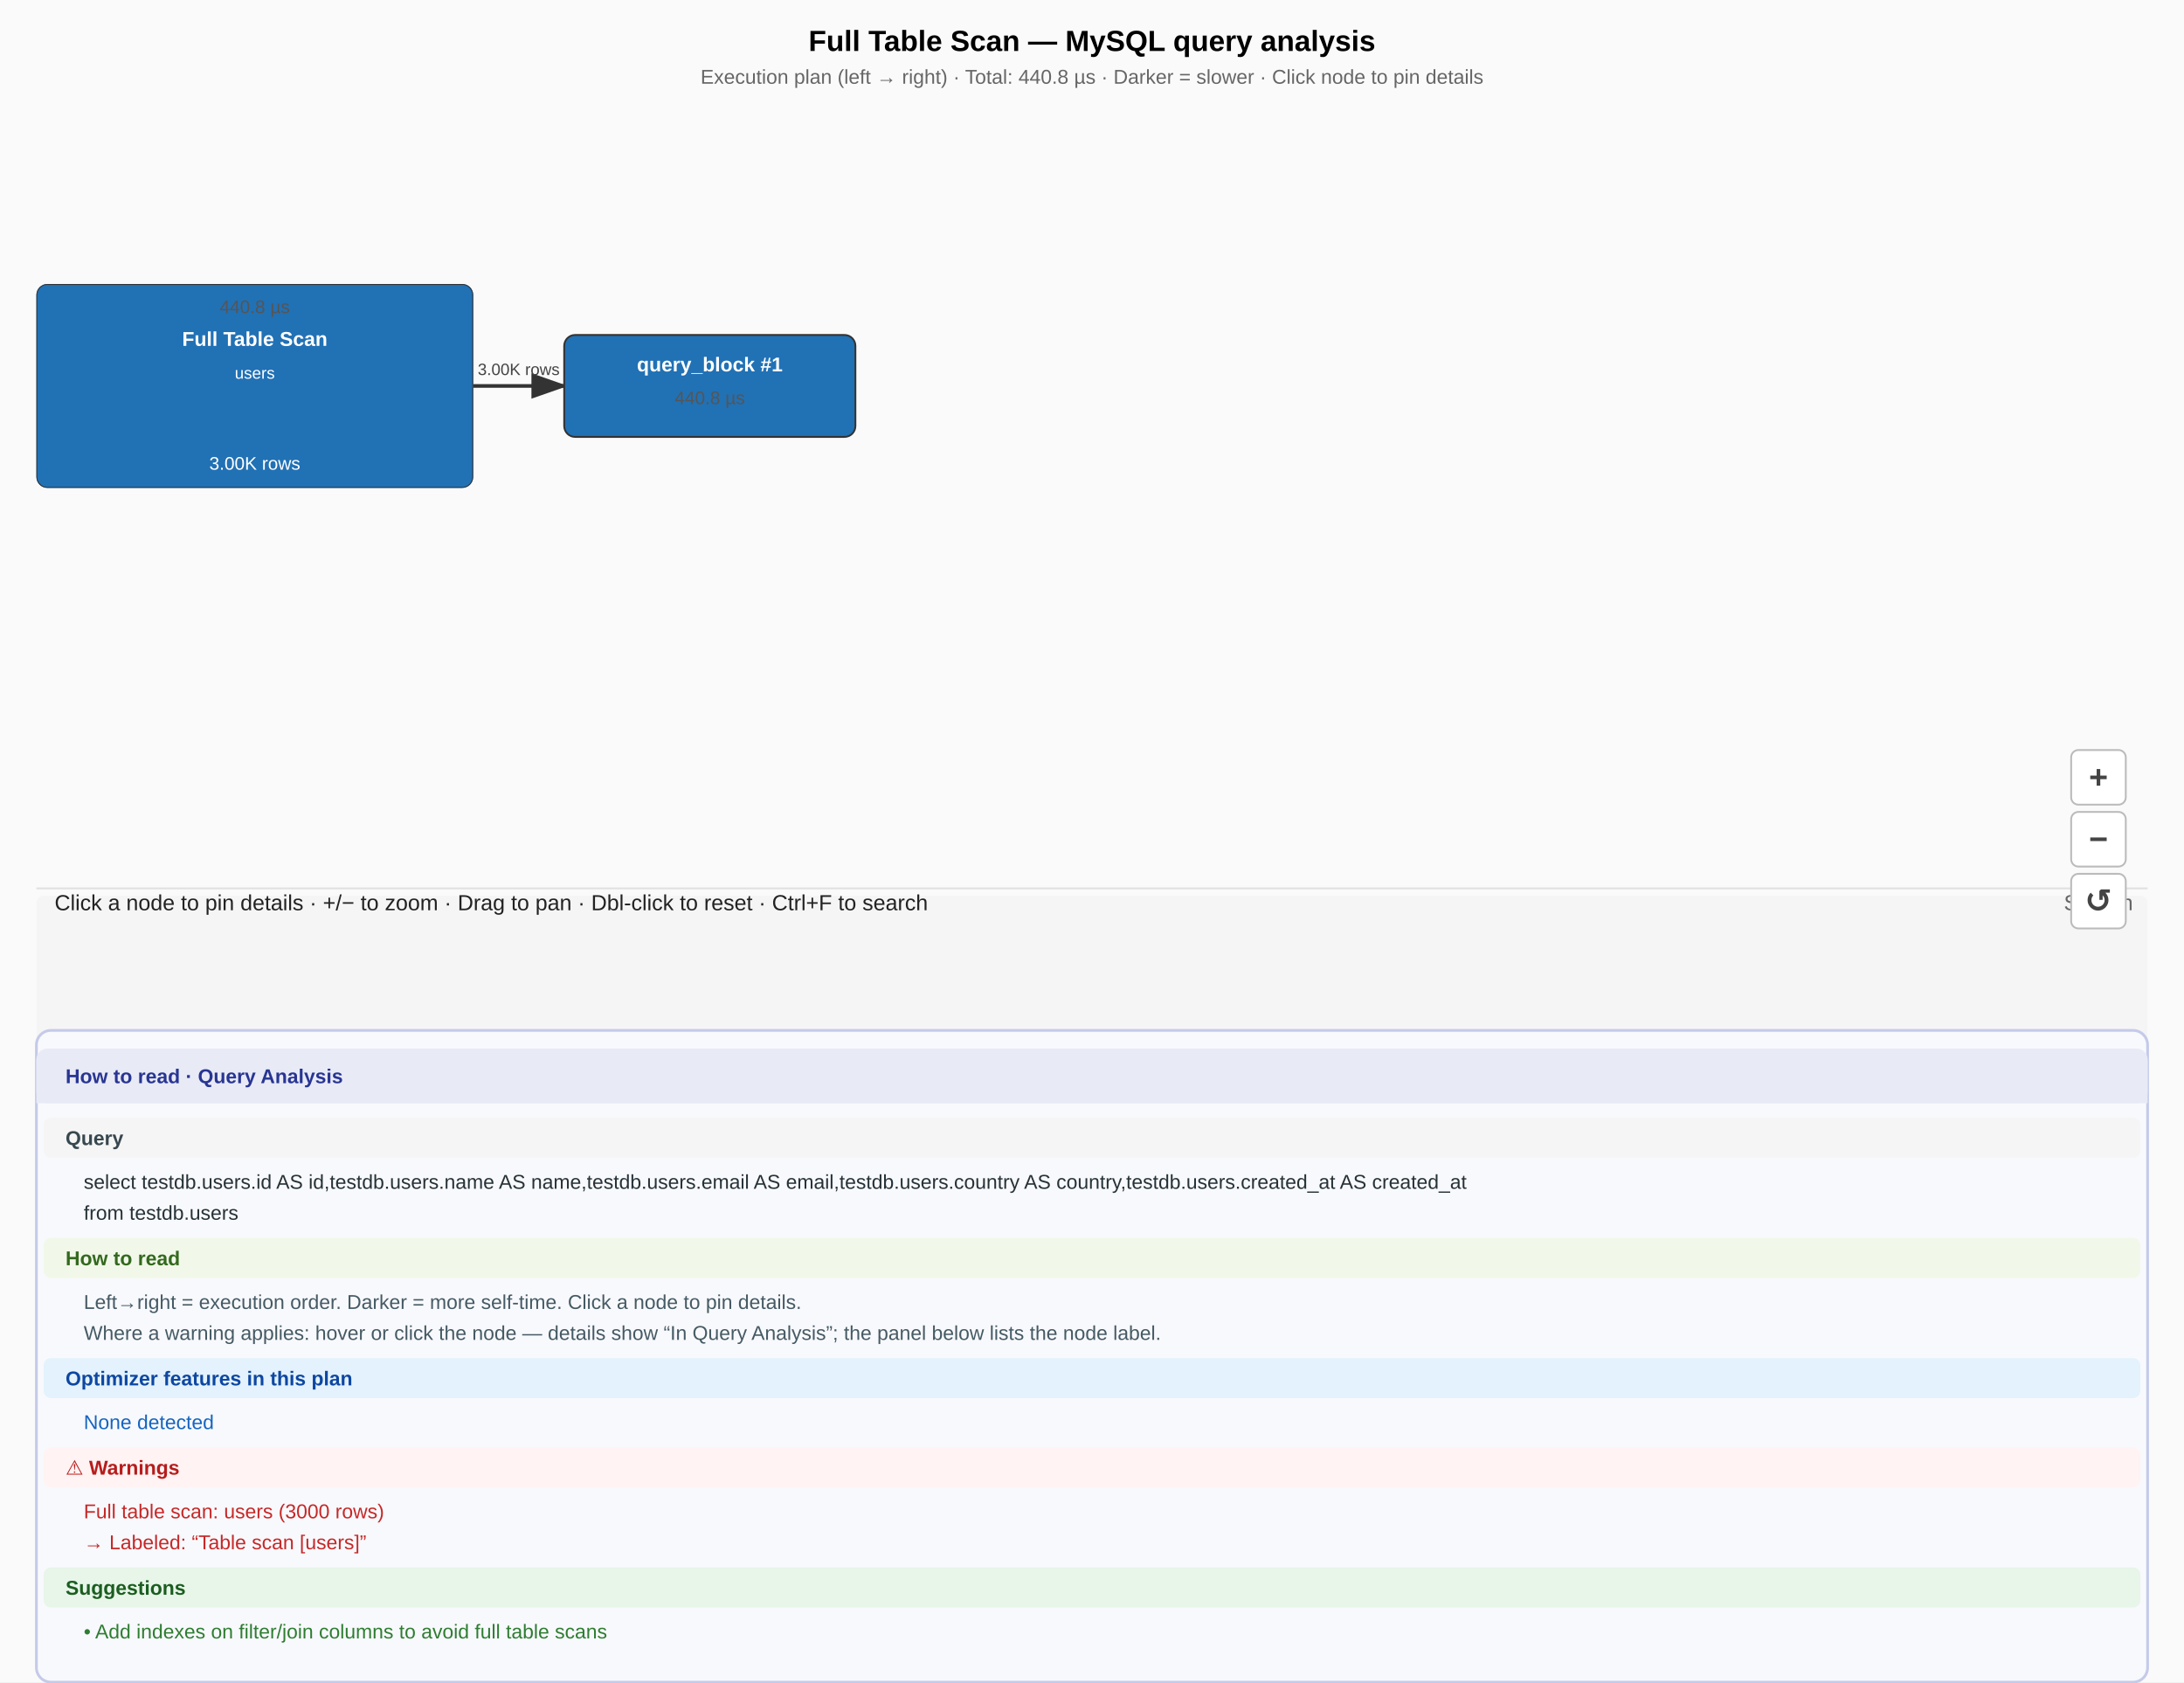
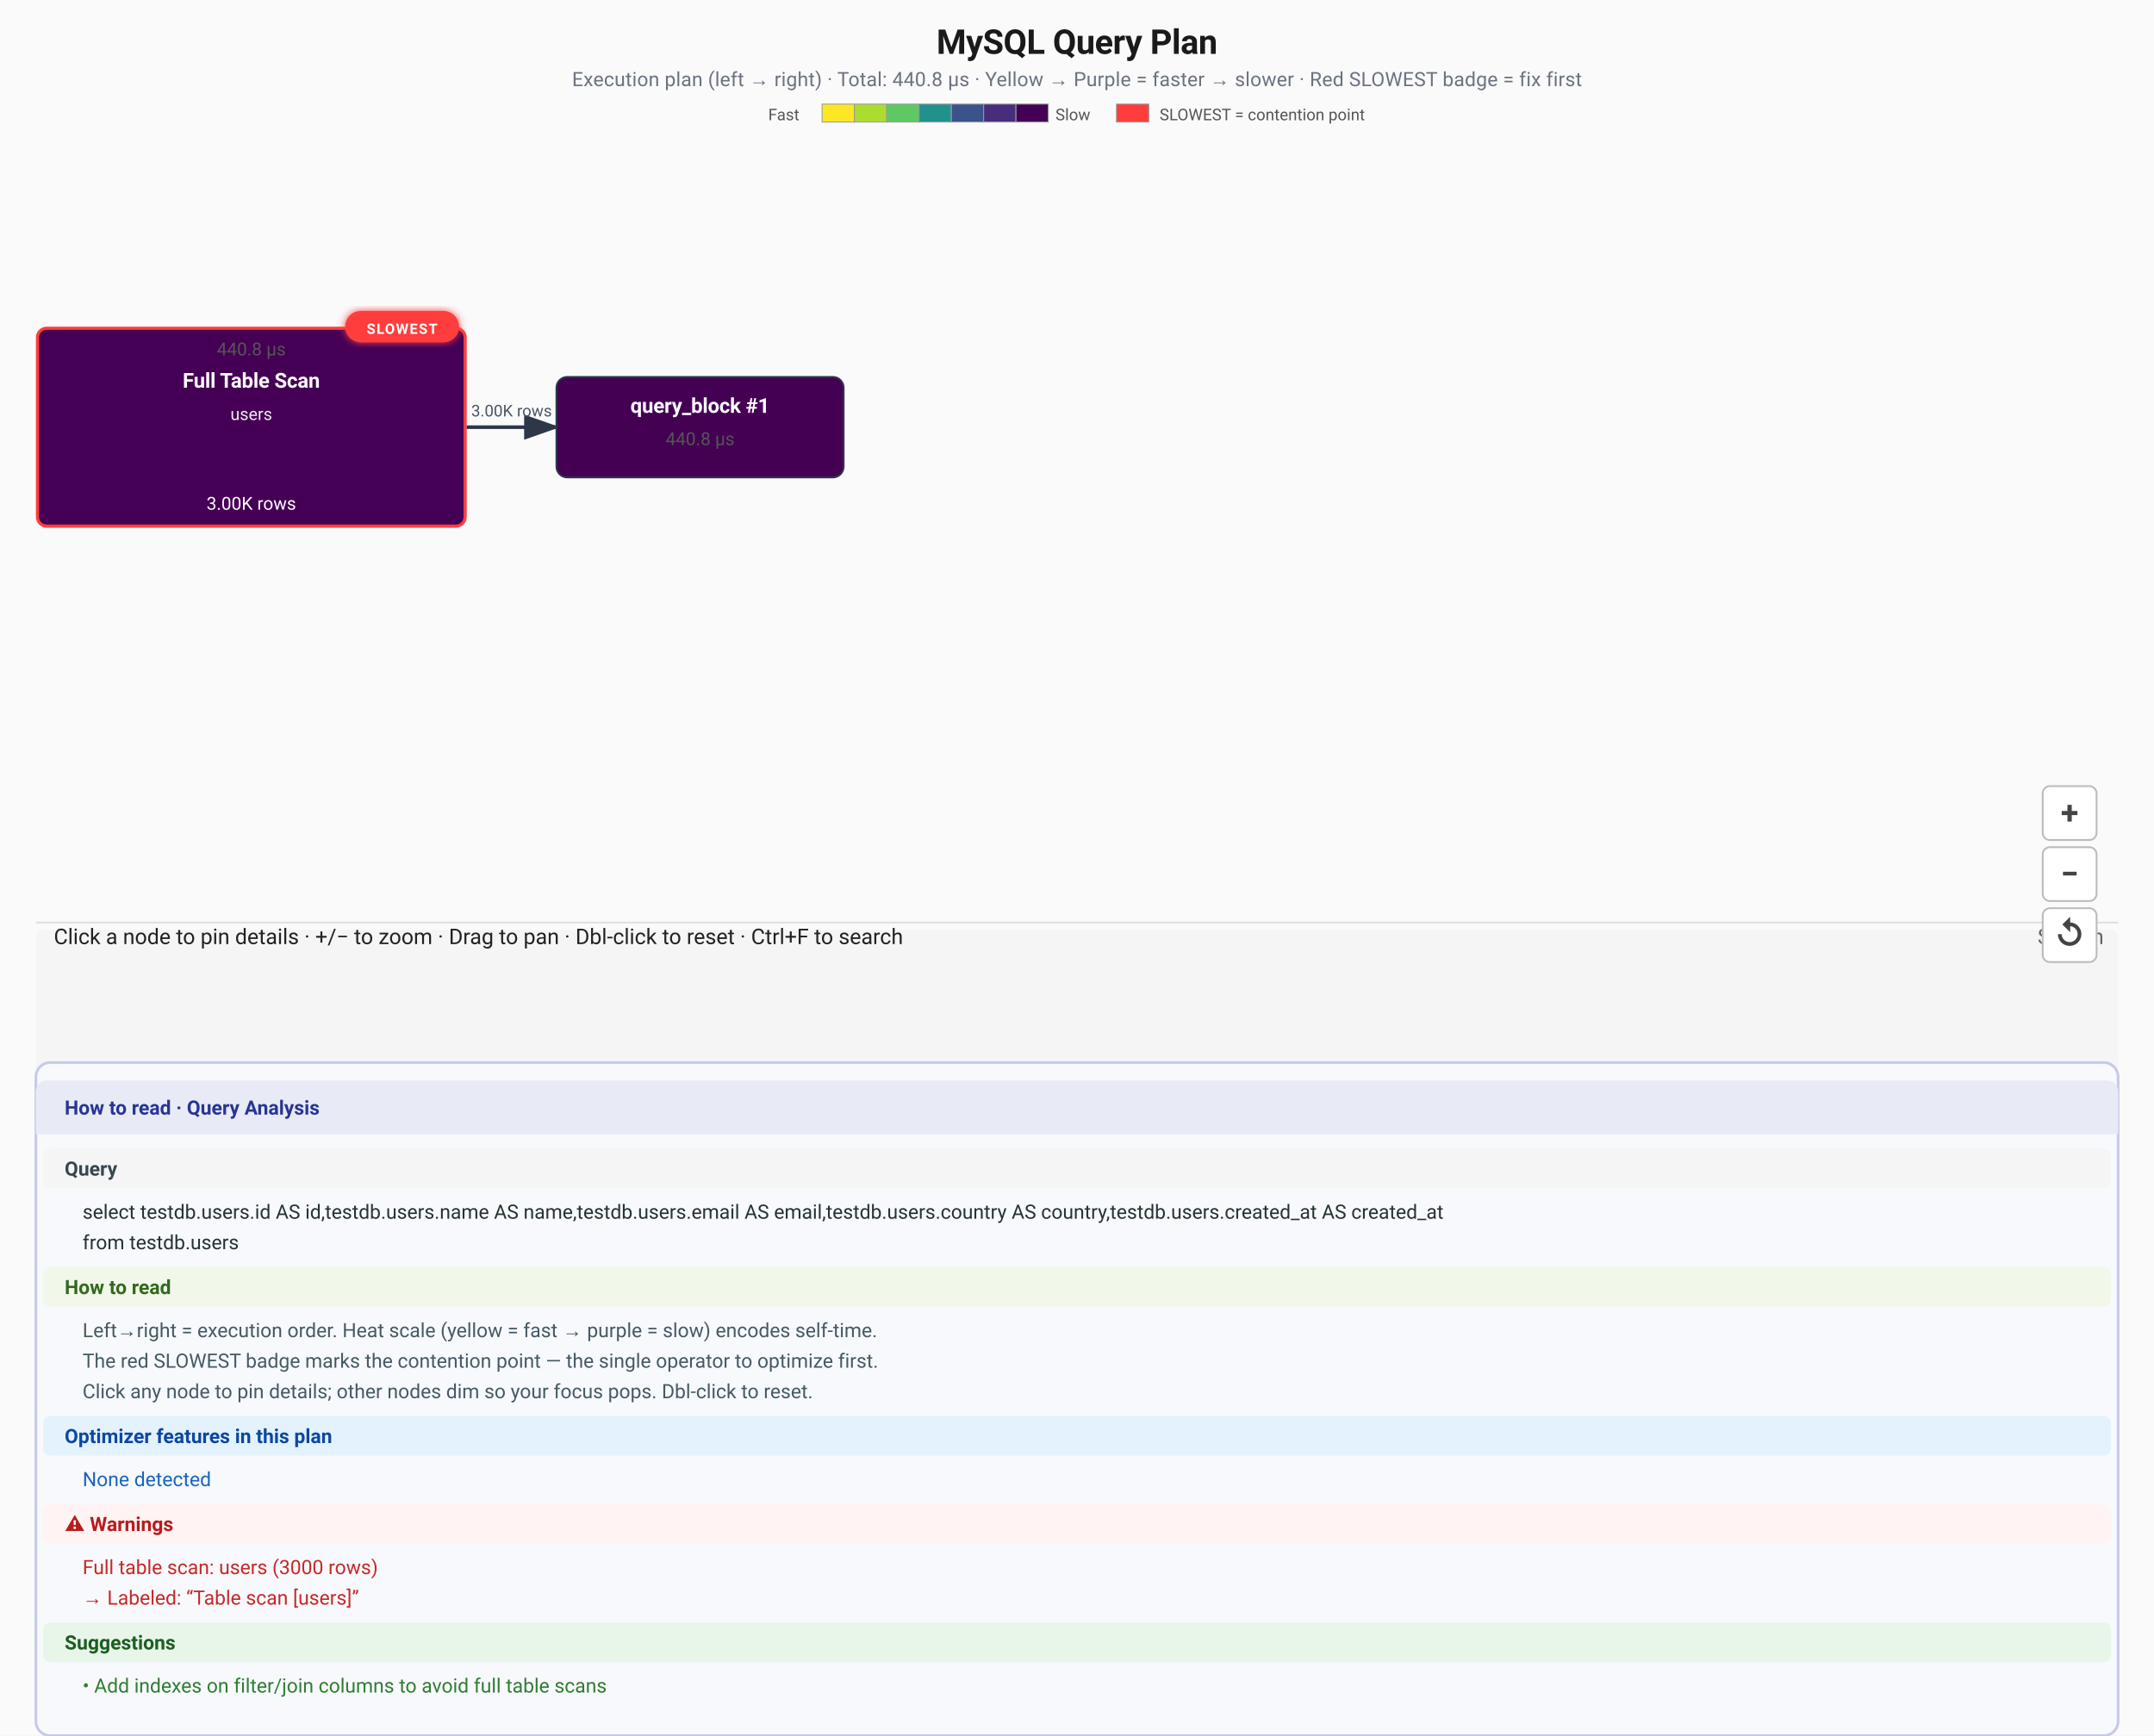
- <svg xmlns="http://www.w3.org/2000/svg" version="1.1" width="1200" height="924" viewBox="0 0 1200 924" style="max-width: 100%; height: auto;">
+ <svg xmlns="http://www.w3.org/2000/svg" version="1.1" width="1200" height="967" viewBox="0 0 1200 967" style="max-width: 100%; height: auto;">
  <defs>
    <marker id="arrowhead" markerWidth="10" markerHeight="7" refX="9" refY="3.5" orient="auto">
-       <polygon points="0 0, 10 3.5, 0 7" fill="#333" />
+       <polygon points="0 0, 10 3.5, 0 7" fill="#2d3748" />
    </marker>
+     <filter id="hotspot-glow" x="-30%" y="-30%" width="160%" height="160%">
+       <feGaussianBlur stdDeviation="2.2" result="blur" />
+       <feMerge>
+         <feMergeNode in="blur" />
+         <feMergeNode in="SourceGraphic" />
+       </feMerge>
+     </filter>
    <clipPath id="diagram-clip">
-       <rect x="0" y="0" width="1200" height="558" />
+       <rect x="0" y="0" width="1200" height="584" />
    </clipPath>
  </defs>
  <style>
-   text { font-family: Arial, sans-serif; font-size: 11px; }
-   .title { font-size: 16px; font-weight: bold; }
-   .subtitle { font-size: 11px; fill: #666; }
+   text { font-family: -apple-system, BlinkMacSystemFont, "Segoe UI", Roboto, "Helvetica Neue", Arial, sans-serif; font-size: 11px; -webkit-font-smoothing: antialiased; }
+   .title { font-size: 19px; font-weight: 650; letter-spacing: -0.2px; fill: #1a1a1a; }
+   .subtitle { font-size: 11px; fill: #6b7280; letter-spacing: 0.1px; }
  .cost { font-size: 10px; fill: #555; }
-   .node-label { font-weight: bold; font-size: 11px; }
-   .node-sublabel { font-size: 9px; }
+   .node-label { font-weight: 600; font-size: 11.5px; letter-spacing: -0.1px; }
+   .node-sublabel { font-size: 9.5px; fill-opacity: 0.92; }
  .row-count { font-size: 10px; }
-   .arrow-label { font-size: 9px; fill: #444; }
+   .arrow-label { font-size: 9px; fill: #4b5563; }
+   .legend-label { font-size: 9px; fill: #555; }
  .diagram-node { cursor: pointer; }
  .diagram-node:hover rect, .diagram-node:hover polygon { opacity: 0.9; stroke-width: 2; }
  .badge-covering { font-size: 8px; fill: #1b5e20; font-weight: bold; }
  .loops-line { font-size: 9px; fill: #555; }
  .details-line { font-size: 12px; fill: #222; user-select: text; -webkit-user-select: text; cursor: text; }
  .details-line.dim { fill: #999; }
  #search { font-size: 12px; fill: #666; cursor: pointer; }
  #search:hover { fill: #000; }
-   .diagram-node.pinned rect, .diagram-node.pinned polygon { stroke: #e600e6; stroke-width: 3; }
  .diagram-node.dim { opacity: 0.25; }
+   .diagram-node.hotspot rect, .diagram-node.hotspot polygon { stroke: #ff3d3d; stroke-width: 3.5; filter: url(#hotspot-glow); }
+   .diagram-node.hotspot.dim { opacity: 1; }
+   .diagram-node.pinned.dim { opacity: 1; }
+   .diagram-node.pinned rect, .diagram-node.pinned polygon { stroke: #e600e6 !important; stroke-width: 3; }
+   .hotspot-badge rect { fill: #ff3d3d; }
+   .hotspot-badge text { fill: #fff; font-size: 8px; font-weight: 700; letter-spacing: 0.6px; }
  .zoom-controls { cursor: pointer; }
  .zoom-btn rect { fill: #fff; stroke: #bbb; stroke-width: 1; rx: 4; }
  .zoom-btn:hover rect { fill: #f0f0f0; stroke: #888; }
  .zoom-btn text { font-size: 18px; font-weight: bold; fill: #444; user-select: none; pointer-events: none; }
  .zoom-btn:hover text { fill: #111; }
</style>
  <rect width="100%" height="100%" fill="#fafafa" />
-   <text x="600.0" y="28" text-anchor="middle" class="title">Full Table Scan — MySQL query analysis</text>
-   <text x="600.0" y="46" text-anchor="middle" class="subtitle">Execution plan (left → right)  ·  Total: 440.8 µs  ·  Darker = slower  ·  Click node to pin details</text>
-   <line x1="20" y1="488" x2="1180" y2="488" stroke="#e0e0e0" stroke-width="1" />
-   <rect x="20" y="492" width="1160" height="112" fill="#f5f5f5" rx="4" />
-   <text id="search" x="1172" y="500" text-anchor="end">Search</text>
-   <text id="details-l0" x="30" y="500" text-anchor="start" class="details-line">Click a node to pin details  ·  +/− to zoom  ·  Drag to pan  ·  Dbl-click to reset  ·  Ctrl+F to search</text>
-   <text id="details-l1" x="30" y="516" text-anchor="start" class="details-line" />
-   <text id="details-l2" x="30" y="532" text-anchor="start" class="details-line" />
-   <text id="details-l3" x="30" y="548" text-anchor="start" class="details-line" />
-   <text id="details-l4" x="30" y="564" text-anchor="start" class="details-line" />
-   <text id="details-l5" x="30" y="580" text-anchor="start" class="details-line" />
+   <text x="600.0" y="30" text-anchor="middle" class="title">MySQL Query Plan</text>
+   <text x="600.0" y="48" text-anchor="middle" class="subtitle">Execution plan (left → right)  ·  Total: 440.8 µs  ·  Yellow → Purple = faster → slower  ·  Red SLOWEST badge = fix first</text>
+   <g id="diagram-legend">
+     <text x="428.0" y="67" class="legend-label">Fast</text>
+     <rect x="458.0" y="58" width="18" height="10" fill="#fde725" stroke="#999" stroke-width="0.5" />
+     <rect x="476.0" y="58" width="18" height="10" fill="#addc30" stroke="#999" stroke-width="0.5" />
+     <rect x="494.0" y="58" width="18" height="10" fill="#5ec962" stroke="#999" stroke-width="0.5" />
+     <rect x="512.0" y="58" width="18" height="10" fill="#21918c" stroke="#999" stroke-width="0.5" />
+     <rect x="530.0" y="58" width="18" height="10" fill="#3b528b" stroke="#999" stroke-width="0.5" />
+     <rect x="548.0" y="58" width="18" height="10" fill="#472d7b" stroke="#999" stroke-width="0.5" />
+     <rect x="566.0" y="58" width="18" height="10" fill="#440154" stroke="#999" stroke-width="0.5" />
+     <text x="588.0" y="67" class="legend-label">Slow</text>
+     <rect x="622.0" y="58" width="18" height="10" fill="#ff3d3d" stroke="#999" stroke-width="0.5" />
+     <text x="646.0" y="67" class="legend-label">SLOWEST = contention point</text>
+   </g>
+   <line x1="20" y1="514" x2="1180" y2="514" stroke="#e0e0e0" stroke-width="1" />
+   <rect x="20" y="518" width="1160" height="112" fill="#f5f5f5" rx="4" />
+   <text id="search" x="1172" y="526" text-anchor="end">Search</text>
+   <text id="details-l0" x="30" y="526" text-anchor="start" class="details-line">Click a node to pin details  ·  +/− to zoom  ·  Drag to pan  ·  Dbl-click to reset  ·  Ctrl+F to search</text>
+   <text id="details-l1" x="30" y="542" text-anchor="start" class="details-line" />
+   <text id="details-l2" x="30" y="558" text-anchor="start" class="details-line" />
+   <text id="details-l3" x="30" y="574" text-anchor="start" class="details-line" />
+   <text id="details-l4" x="30" y="590" text-anchor="start" class="details-line" />
+   <text id="details-l5" x="30" y="606" text-anchor="start" class="details-line" />
  <g id="diagram-content" clip-path="url(#diagram-clip)">
-     <g class="diagram-node" data-info="Table scan on users  ·  Total: 440.8 µs  ·  Cost: 303.50  ·  Rows: 3.00K  ·  Loops: 1  ·  Table: users  ·  Est.rows: 3000  ·  ⚠ In Query Analysis: Full table scan: users (3000 rows)" data-analysis-msg="Full table scan: users (3000 rows)">
+     <g class="diagram-node hotspot" data-info="Table scan on users  ·  Total: 440.8 µs  ·  Cost: 303.50  ·  Rows: 3.00K  ·  Loops: 1  ·  Table: users  ·  Est.rows: 3000  ·  ⚠ In Query Analysis: Full table scan: users (3000 rows)" data-analysis-msg="Full table scan: users (3000 rows)">
      <defs>
        <clipPath id="clipbox-0">
-           <rect x="20" y="156" width="240" height="112" rx="6" ry="6" />
+           <rect x="20" y="182" width="240" height="112" rx="6" ry="6" />
        </clipPath>
      </defs>
      <g clip-path="url(#clipbox-0)">
-         <rect x="20" y="156" width="240" height="112" fill="#2171b5" stroke="#333" stroke-width="1" rx="6" ry="6" />
-         <text x="140.0" y="172" text-anchor="middle" class="cost" fill="#ffffff">440.8 µs</text>
-         <text x="140.0" y="190" text-anchor="middle" class="node-label" fill="#ffffff">Full Table Scan</text>
-         <text x="140.0" y="208" text-anchor="middle" class="node-sublabel" fill="#ffffff">users</text>
-         <text x="140.0" y="258" text-anchor="middle" class="row-count" fill="#ffffff">3.00K rows</text>
+         <rect x="20" y="182" width="240" height="112" fill="#440154" stroke="#2d3748" stroke-width="1" rx="6" ry="6" />
+         <text x="140.0" y="198" text-anchor="middle" class="cost" fill="#ffffff">440.8 µs</text>
+         <text x="140.0" y="216" text-anchor="middle" class="node-label" fill="#ffffff">Full Table Scan</text>
+         <text x="140.0" y="234" text-anchor="middle" class="node-sublabel" fill="#ffffff">users</text>
+         <text x="140.0" y="284" text-anchor="middle" class="row-count" fill="#ffffff">3.00K rows</text>
+       </g>
+       <g class="hotspot-badge">
+         <rect x="194" y="175.0" width="60" height="14" rx="7" ry="7" />
+         <text x="224.0" y="186.0" text-anchor="middle">SLOWEST</text>
      </g>
    </g>
-     <line x1="260" y1="212.0" x2="310" y2="212.0" stroke="#333" stroke-width="2" marker-end="url(#arrowhead)" />
-     <text x="285.0" y="206.0" text-anchor="middle" class="arrow-label">3.00K rows</text>
+     <line x1="260" y1="238.0" x2="310" y2="238.0" stroke="#2d3748" stroke-width="2" marker-end="url(#arrowhead)" />
+     <text x="285.0" y="232.0" text-anchor="middle" class="arrow-label">3.00K rows</text>
    <g class="diagram-node" data-info="Total: 440.8 µs | Cost: 303.50">
-       <rect x="310" y="184.0" width="160" height="56" fill="#2171b5" stroke="#333" stroke-width="1" rx="6" />
-       <text x="390.0" y="204.0" text-anchor="middle" class="node-label" fill="#ffffff">query_block #1</text>
-       <text x="390.0" y="222.0" text-anchor="middle" class="cost" fill="#ffffff">440.8 µs</text>
+       <rect x="310" y="210.0" width="160" height="56" fill="#440154" stroke="#2d3748" stroke-width="1" rx="6" />
+       <text x="390.0" y="230.0" text-anchor="middle" class="node-label" fill="#ffffff">query_block #1</text>
+       <text x="390.0" y="248.0" text-anchor="middle" class="cost" fill="#ffffff">440.8 µs</text>
    </g>
  </g>
  <g class="zoom-controls">
    <g class="zoom-btn" id="zoom-in">
-       <rect x="1138" y="412" width="30" height="30" />
-       <text x="1153.0" y="433.0" text-anchor="middle">+</text>
+       <rect x="1138" y="438" width="30" height="30" />
+       <text x="1153.0" y="459.0" text-anchor="middle">+</text>
    </g>
    <g class="zoom-btn" id="zoom-out">
-       <rect x="1138" y="446" width="30" height="30" />
-       <text x="1153.0" y="467.0" text-anchor="middle">−</text>
+       <rect x="1138" y="472" width="30" height="30" />
+       <text x="1153.0" y="493.0" text-anchor="middle">−</text>
    </g>
    <g class="zoom-btn" id="zoom-reset">
-       <rect x="1138" y="480" width="30" height="30" />
-       <text x="1153.0" y="501.0" text-anchor="middle">↺</text>
+       <rect x="1138" y="506" width="30" height="30" />
+       <text x="1153.0" y="527.0" text-anchor="middle">↺</text>
    </g>
  </g>
-   <rect x="20" y="566" width="1160" height="358" fill="#f8f9fc" stroke="#c5cae9" stroke-width="1.5" rx="8" />
-   <rect x="20" y="576" width="1160" height="30" fill="#e8eaf6" rx="6" />
-   <rect x="20" y="582" width="1160" height="24" fill="#e8eaf6" />
-   <text x="36" y="595" font-family="Arial,sans-serif" font-size="13" font-weight="bold" fill="#283593">How to read · Query Analysis</text>
-   <rect x="24" y="614" width="1152" height="22" fill="#f5f5f5" rx="4" />
-   <text x="36" y="629" font-family="Arial,sans-serif" font-size="11" font-weight="bold" fill="#37474f">Query</text>
-   <text x="46" y="653" font-family="Courier New,Courier,monospace" font-size="11" fill="#263238">select testdb.users.id AS id,testdb.users.name AS name,testdb.users.email AS email,testdb.users.country AS country,testdb.users.created_at AS created_at</text>
-   <text x="46" y="670" font-family="Courier New,Courier,monospace" font-size="11" fill="#263238">from testdb.users</text>
-   <rect x="24" y="680" width="1152" height="22" fill="#f1f8e9" rx="4" />
-   <text x="36" y="695" font-family="Arial,sans-serif" font-size="11" font-weight="bold" fill="#33691e">How to read</text>
-   <text x="46" y="719" font-family="Arial,sans-serif" font-size="11" fill="#455a64">Left→right = execution order. Darker = more self-time. Click a node to pin details.</text>
-   <text x="46" y="736" font-family="Arial,sans-serif" font-size="11" fill="#455a64">Where a warning applies: hover or click the node — details show “In Query Analysis”; the panel below lists the node label.</text>
-   <rect x="24" y="746" width="1152" height="22" fill="#e3f2fd" rx="4" />
-   <text x="36" y="761" font-family="Arial,sans-serif" font-size="11" font-weight="bold" fill="#0d47a1">Optimizer features in this plan</text>
-   <text x="46" y="785" font-family="Arial,sans-serif" font-size="11" fill="#1565c0">None detected</text>
-   <rect x="24" y="795" width="1152" height="22" fill="#fff3f3" rx="4" />
-   <text x="36" y="810" font-family="Arial,sans-serif" font-size="11" font-weight="bold" fill="#b71c1c">⚠  Warnings</text>
-   <text x="46" y="834" font-family="Arial,sans-serif" font-size="11" fill="#c62828">Full table scan: users (3000 rows)</text>
-   <text x="46" y="851" font-family="Arial,sans-serif" font-size="11" fill="#c62828">→ Labeled: “Table scan [users]”</text>
-   <rect x="24" y="861" width="1152" height="22" fill="#e8f5e9" rx="4" />
-   <text x="36" y="876" font-family="Arial,sans-serif" font-size="11" font-weight="bold" fill="#1b5e20">Suggestions</text>
-   <text x="46" y="900" font-family="Arial,sans-serif" font-size="11" fill="#2e7d32">•  Add indexes on filter/join columns to avoid full table scans</text>
+   <rect x="20" y="592" width="1160" height="375" fill="#f8f9fc" stroke="#c5cae9" stroke-width="1.5" rx="8" />
+   <rect x="20" y="602" width="1160" height="30" fill="#e8eaf6" rx="6" />
+   <rect x="20" y="608" width="1160" height="24" fill="#e8eaf6" />
+   <text x="36" y="621" font-family="Arial,sans-serif" font-size="13" font-weight="bold" fill="#283593">How to read · Query Analysis</text>
+   <rect x="24" y="640" width="1152" height="22" fill="#f5f5f5" rx="4" />
+   <text x="36" y="655" font-family="Arial,sans-serif" font-size="11" font-weight="bold" fill="#37474f">Query</text>
+   <text x="46" y="679" font-family="Courier New,Courier,monospace" font-size="11" fill="#263238">select testdb.users.id AS id,testdb.users.name AS name,testdb.users.email AS email,testdb.users.country AS country,testdb.users.created_at AS created_at</text>
+   <text x="46" y="696" font-family="Courier New,Courier,monospace" font-size="11" fill="#263238">from testdb.users</text>
+   <rect x="24" y="706" width="1152" height="22" fill="#f1f8e9" rx="4" />
+   <text x="36" y="721" font-family="Arial,sans-serif" font-size="11" font-weight="bold" fill="#33691e">How to read</text>
+   <text x="46" y="745" font-family="Arial,sans-serif" font-size="11" fill="#455a64">Left→right = execution order. Heat scale (yellow = fast → purple = slow) encodes self-time.</text>
+   <text x="46" y="762" font-family="Arial,sans-serif" font-size="11" fill="#455a64">The red SLOWEST badge marks the contention point — the single operator to optimize first.</text>
+   <text x="46" y="779" font-family="Arial,sans-serif" font-size="11" fill="#455a64">Click any node to pin details; other nodes dim so your focus pops. Dbl-click to reset.</text>
+   <rect x="24" y="789" width="1152" height="22" fill="#e3f2fd" rx="4" />
+   <text x="36" y="804" font-family="Arial,sans-serif" font-size="11" font-weight="bold" fill="#0d47a1">Optimizer features in this plan</text>
+   <text x="46" y="828" font-family="Arial,sans-serif" font-size="11" fill="#1565c0">None detected</text>
+   <rect x="24" y="838" width="1152" height="22" fill="#fff3f3" rx="4" />
+   <text x="36" y="853" font-family="Arial,sans-serif" font-size="11" font-weight="bold" fill="#b71c1c">⚠  Warnings</text>
+   <text x="46" y="877" font-family="Arial,sans-serif" font-size="11" fill="#c62828">Full table scan: users (3000 rows)</text>
+   <text x="46" y="894" font-family="Arial,sans-serif" font-size="11" fill="#c62828">→ Labeled: “Table scan [users]”</text>
+   <rect x="24" y="904" width="1152" height="22" fill="#e8f5e9" rx="4" />
+   <text x="36" y="919" font-family="Arial,sans-serif" font-size="11" font-weight="bold" fill="#1b5e20">Suggestions</text>
+   <text x="46" y="943" font-family="Arial,sans-serif" font-size="11" fill="#2e7d32">•  Add indexes on filter/join columns to avoid full table scans</text>
</svg>
